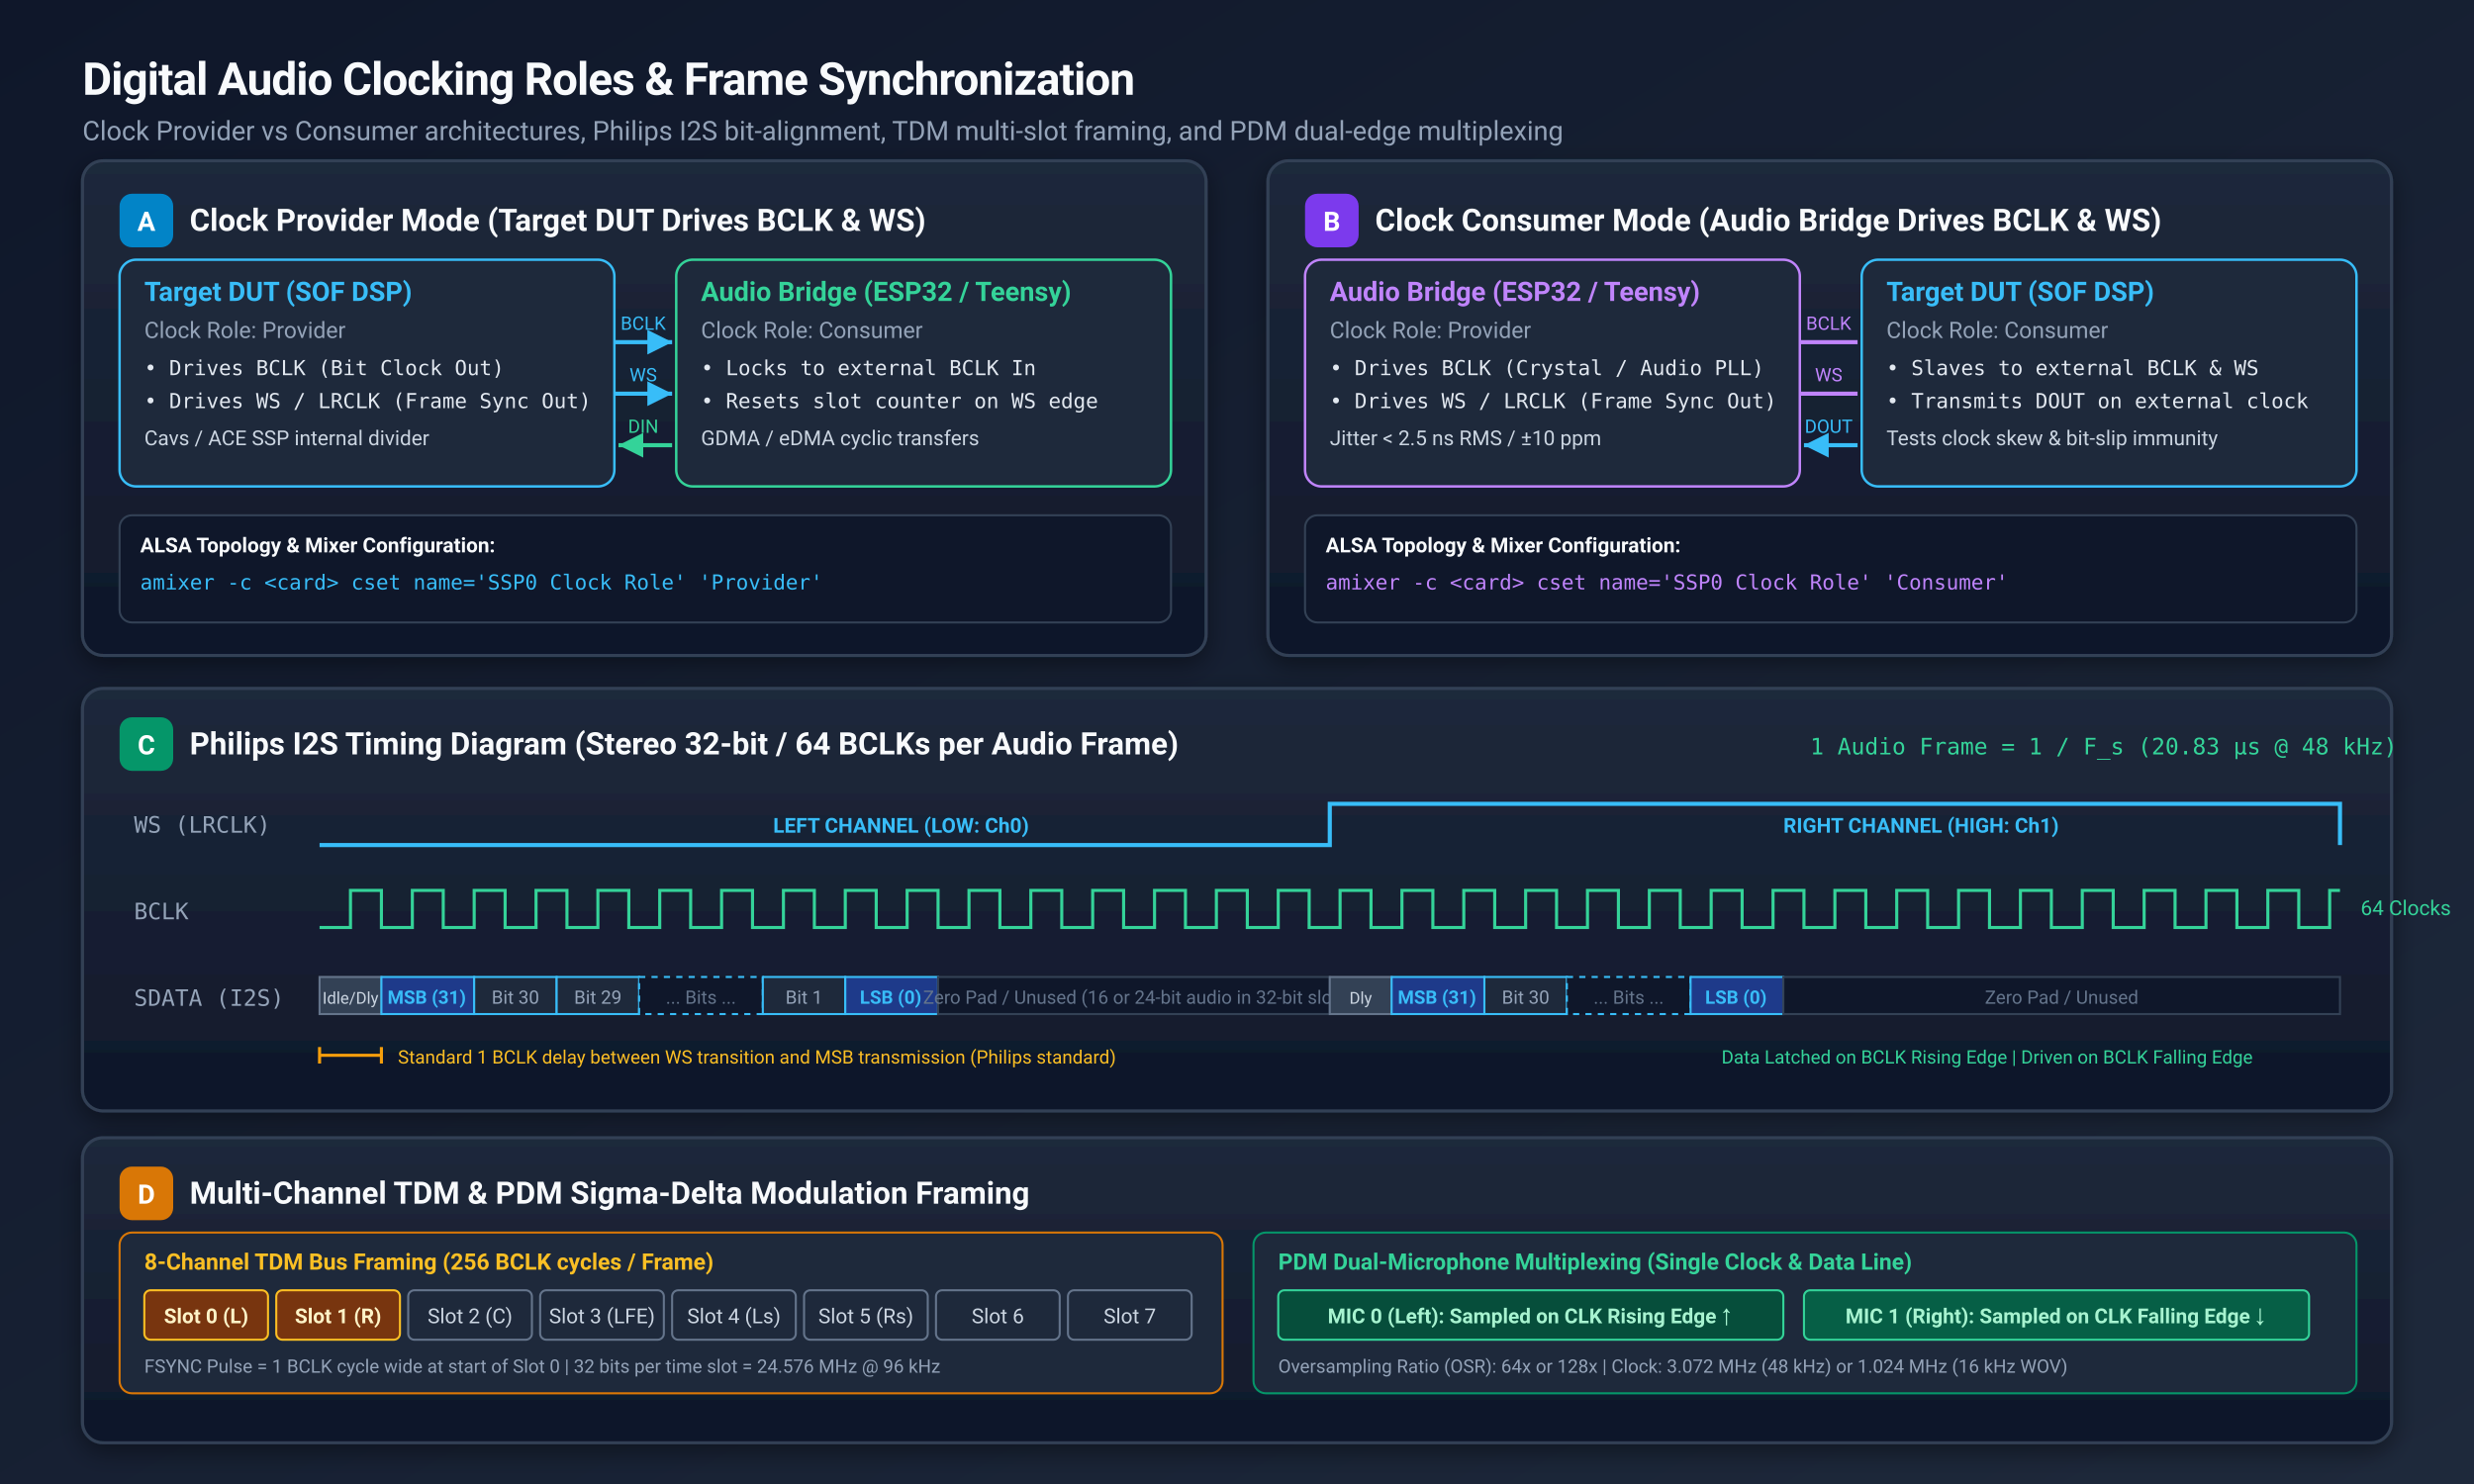
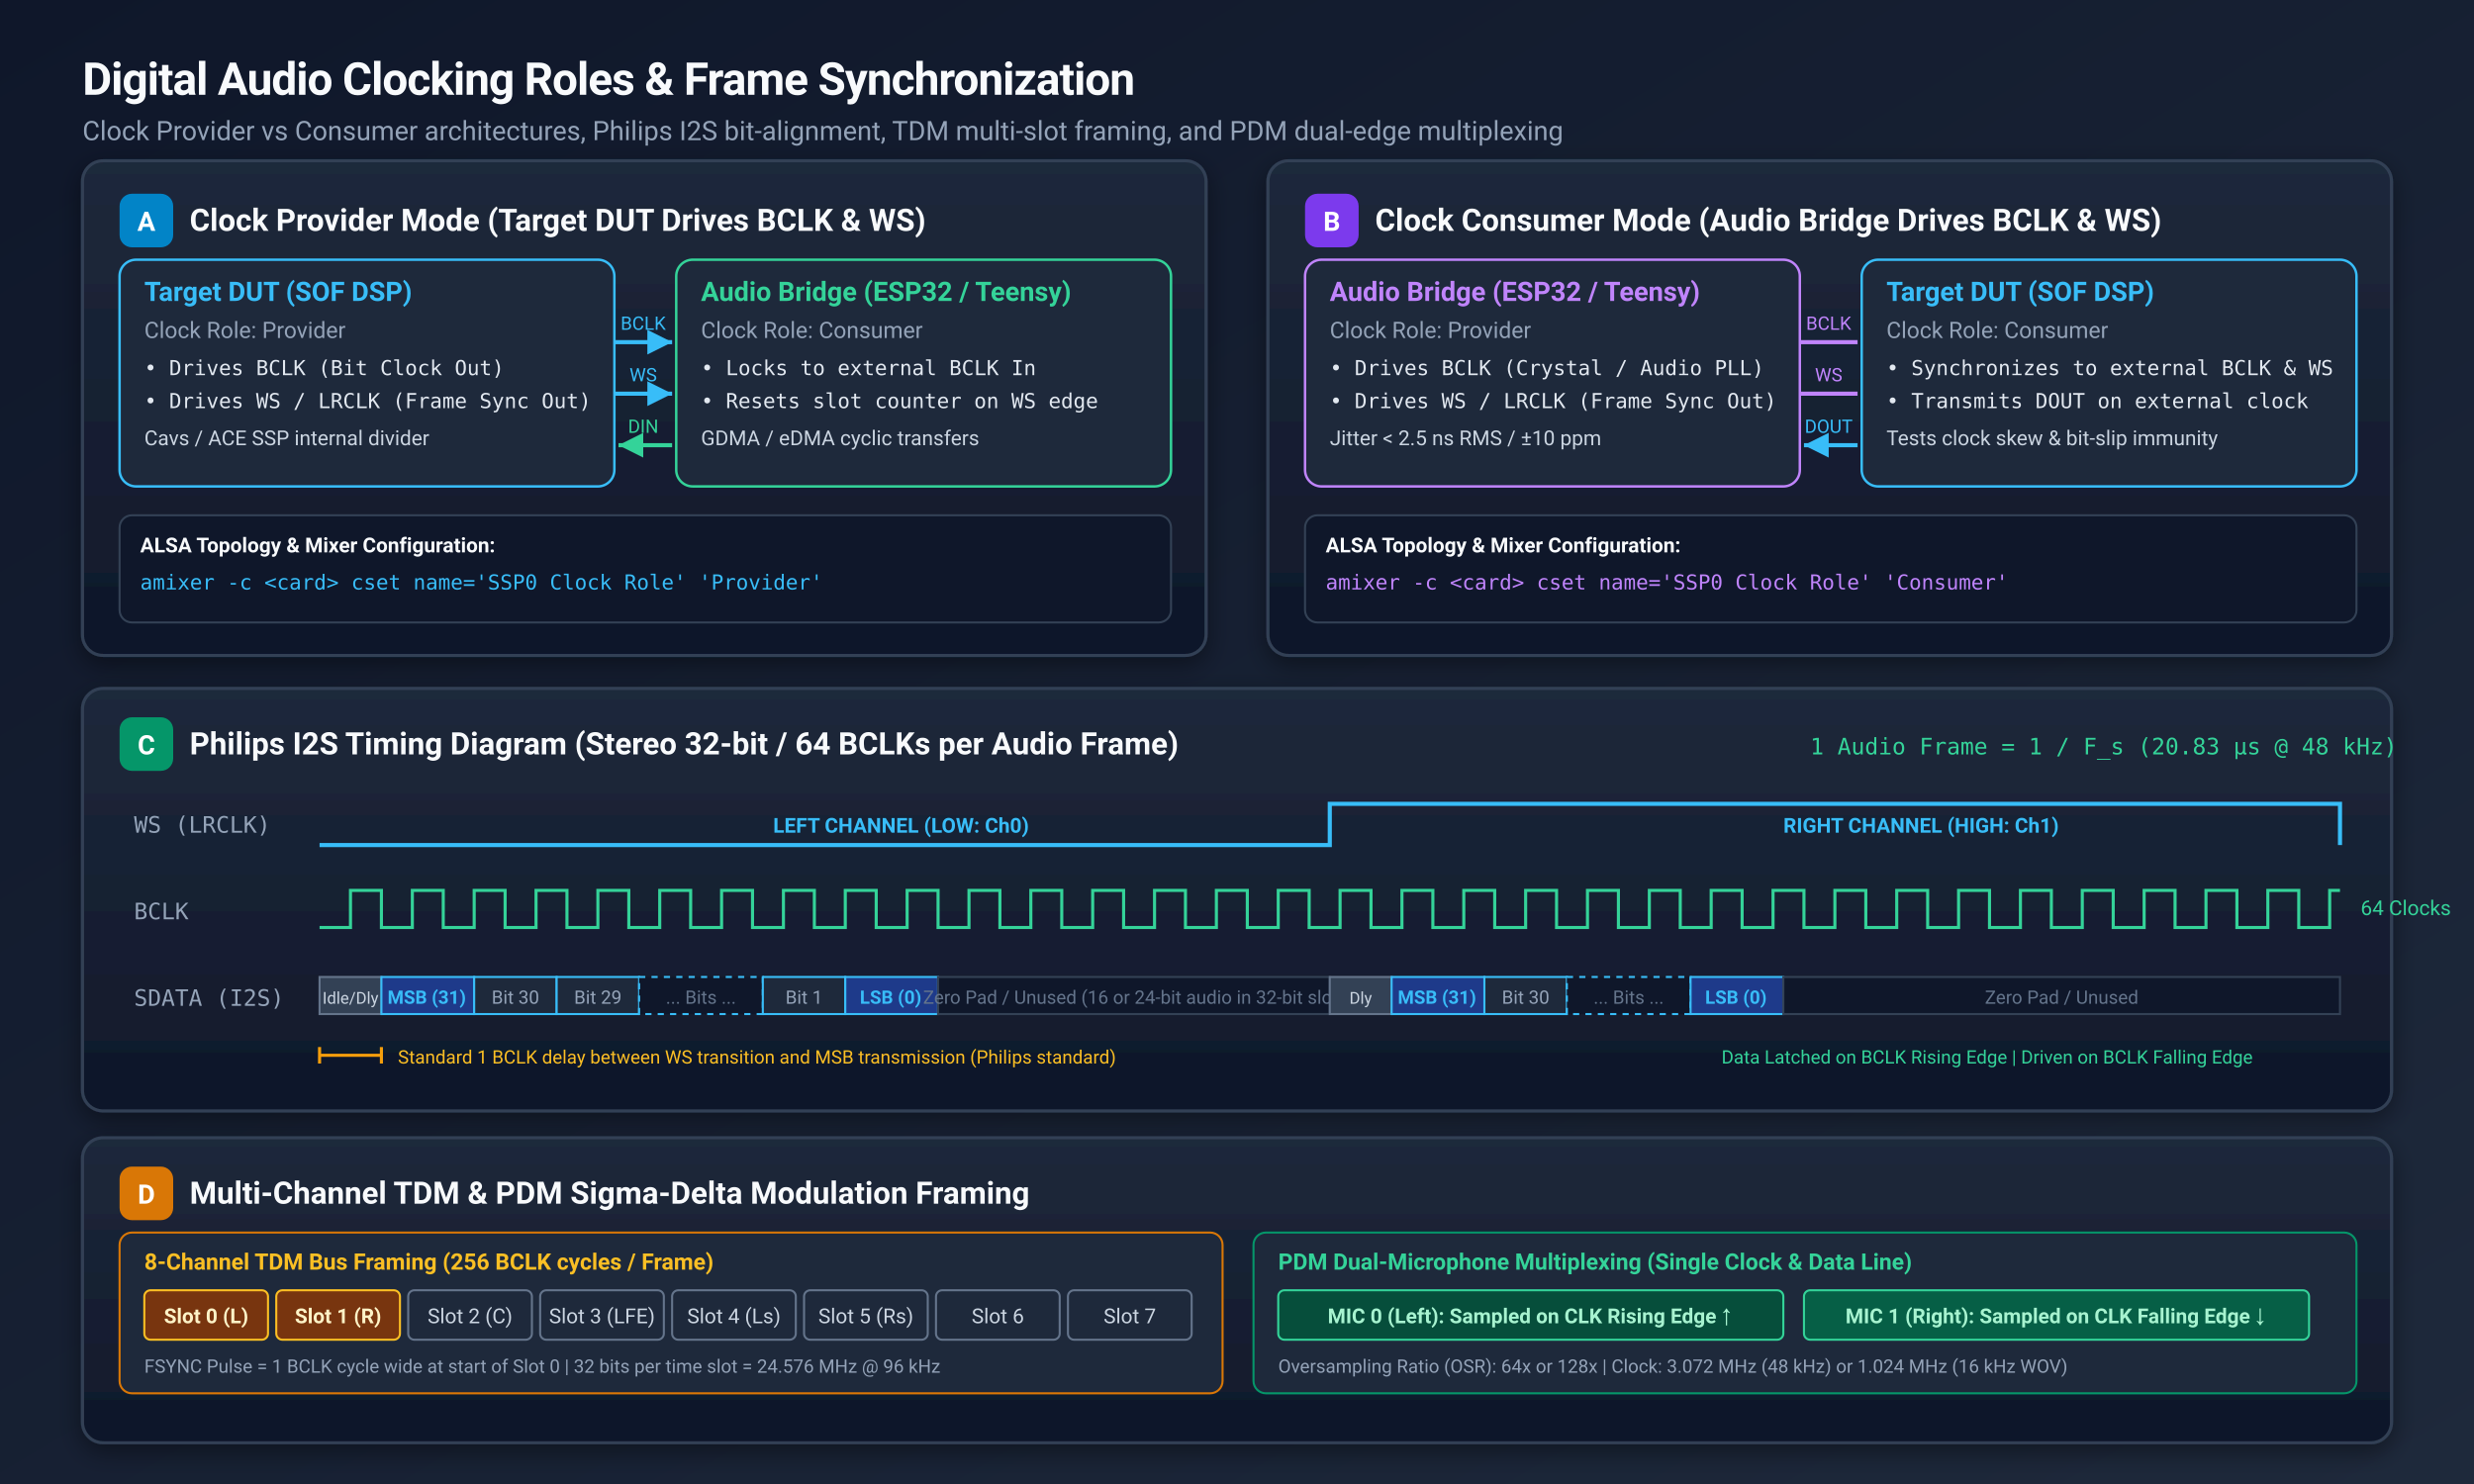
<svg xmlns="http://www.w3.org/2000/svg" viewBox="0 0 1200 720" width="100%" height="100%" style="background:#0f172a; font-family:system-ui, -apple-system, 'Segoe UI', Roboto, Helvetica, Arial, sans-serif;">
  <defs>
    <linearGradient id="bgGrad" x1="0%" y1="0%" x2="100%" y2="100%">
      <stop offset="0%" stop-color="#0f172a" />
      <stop offset="100%" stop-color="#1e293b" />
    </linearGradient>
    <linearGradient id="cardGrad" x1="0%" y1="0%" x2="0%" y2="100%">
      <stop offset="0%" stop-color="#1e293b" />
      <stop offset="100%" stop-color="#0f172a" />
    </linearGradient>
    <linearGradient id="blueGrad" x1="0%" y1="0%" x2="100%" y2="100%">
      <stop offset="0%" stop-color="#0284c7" />
      <stop offset="100%" stop-color="#0369a1" />
    </linearGradient>
    <linearGradient id="purpleGrad" x1="0%" y1="0%" x2="100%" y2="100%">
      <stop offset="0%" stop-color="#7c3aed" />
      <stop offset="100%" stop-color="#6d28d9" />
    </linearGradient>
    <linearGradient id="emeraldGrad" x1="0%" y1="0%" x2="100%" y2="100%">
      <stop offset="0%" stop-color="#059669" />
      <stop offset="100%" stop-color="#047857" />
    </linearGradient>
    <linearGradient id="amberGrad" x1="0%" y1="0%" x2="100%" y2="100%">
      <stop offset="0%" stop-color="#d97706" />
      <stop offset="100%" stop-color="#b45309" />
    </linearGradient>
    <filter id="dropShadow" x="-10%" y="-10%" width="120%" height="120%">
      <feDropShadow dx="0" dy="4" stdDeviation="6" flood-color="#000000" flood-opacity="0.4" />
    </filter>
    <marker id="arrowCyan" markerWidth="8" markerHeight="8" refX="6" refY="4" orient="auto">
      <path d="M 0 1 L 6 4 L 0 7 z" fill="#38bdf8" />
    </marker>
    <marker id="arrowEmerald" markerWidth="8" markerHeight="8" refX="6" refY="4" orient="auto">
      <path d="M 0 1 L 6 4 L 0 7 z" fill="#34d399" />
    </marker>
    <marker id="arrowAmber" markerWidth="8" markerHeight="8" refX="6" refY="4" orient="auto">
      <path d="M 0 1 L 6 4 L 0 7 z" fill="#fbbf24" />
    </marker>
  </defs>
  <rect width="1200" height="720" fill="url(#bgGrad)" />
  <g transform="translate(40, 24)">
    <text x="0" y="22" fill="#f8fafc" font-size="22" font-weight="700" letter-spacing="-0.02em">Digital Audio Clocking Roles &amp; Frame Synchronization</text>
    <text x="0" y="44" fill="#94a3b8" font-size="13">Clock Provider vs Consumer architectures, Philips I2S bit-alignment, TDM multi-slot framing, and PDM dual-edge multiplexing</text>
  </g>
  <g transform="translate(40, 78)">
    <rect width="545" height="240" rx="10" fill="url(#cardGrad)" stroke="#334155" stroke-width="1.5" filter="url(#dropShadow)" />
    <g transform="translate(18, 16)">
      <rect width="26" height="26" rx="6" fill="#0284c7" />
      <text x="13" y="18" fill="#ffffff" font-size="13" font-weight="bold" text-anchor="middle">A</text>
      <text x="34" y="18" fill="#f8fafc" font-size="15" font-weight="600">Clock Provider Mode (Target DUT Drives BCLK &amp; WS)</text>
    </g>
    <g transform="translate(18, 48)">
      <g transform="translate(0, 0)">
        <rect width="240" height="110" rx="8" fill="#1e293b" stroke="#38bdf8" stroke-width="1.2" />
        <text x="12" y="20" fill="#38bdf8" font-size="13" font-weight="bold">Target DUT (SOF DSP)</text>
        <text x="12" y="38" fill="#94a3b8" font-size="11">Clock Role: Provider</text>
        <text x="12" y="56" fill="#e2e8f0" font-size="10" font-family="monospace">• Drives BCLK (Bit Clock Out)</text>
        <text x="12" y="72" fill="#e2e8f0" font-size="10" font-family="monospace">• Drives WS / LRCLK (Frame Sync Out)</text>
        <text x="12" y="90" fill="#cbd5e1" font-size="10">Cavs / ACE SSP internal divider</text>
      </g>
      <g transform="translate(270, 0)">
        <rect width="240" height="110" rx="8" fill="#1e293b" stroke="#34d399" stroke-width="1.2" />
        <text x="12" y="20" fill="#34d399" font-size="13" font-weight="bold">Audio Bridge (ESP32 / Teensy)</text>
        <text x="12" y="38" fill="#94a3b8" font-size="11">Clock Role: Consumer</text>
        <text x="12" y="56" fill="#e2e8f0" font-size="10" font-family="monospace">• Locks to external BCLK In</text>
        <text x="12" y="72" fill="#e2e8f0" font-size="10" font-family="monospace">• Resets slot counter on WS edge</text>
        <text x="12" y="90" fill="#cbd5e1" font-size="10">GDMA / eDMA cyclic transfers</text>
      </g>
      <path d="M 240 40 L 268 40" stroke="#38bdf8" stroke-width="2" marker-end="url(#arrowCyan)" fill="none" />
      <text x="254" y="34" fill="#38bdf8" font-size="9" text-anchor="middle">BCLK</text>
      <path d="M 240 65 L 268 65" stroke="#38bdf8" stroke-width="2" marker-end="url(#arrowCyan)" fill="none" />
      <text x="254" y="59" fill="#38bdf8" font-size="9" text-anchor="middle">WS</text>
      <path d="M 268 90 L 242 90" stroke="#34d399" stroke-width="2" marker-end="url(#arrowEmerald)" fill="none" />
      <text x="254" y="84" fill="#34d399" font-size="9" text-anchor="middle">DIN</text>
    </g>
    <g transform="translate(18, 172)">
      <rect width="510" height="52" rx="6" fill="#0f172a" stroke="#334155" stroke-width="1" />
      <text x="10" y="18" fill="#f8fafc" font-size="10" font-weight="bold">ALSA Topology &amp; Mixer Configuration:</text>
      <text x="10" y="36" fill="#38bdf8" font-size="10" font-family="monospace">amixer -c &lt;card&gt; cset name='SSP0 Clock Role' 'Provider'</text>
    </g>
  </g>
  <g transform="translate(615, 78)">
    <rect width="545" height="240" rx="10" fill="url(#cardGrad)" stroke="#334155" stroke-width="1.5" filter="url(#dropShadow)" />
    <g transform="translate(18, 16)">
      <rect width="26" height="26" rx="6" fill="#7c3aed" />
      <text x="13" y="18" fill="#ffffff" font-size="13" font-weight="bold" text-anchor="middle">B</text>
      <text x="34" y="18" fill="#f8fafc" font-size="15" font-weight="600">Clock Consumer Mode (Audio Bridge Drives BCLK &amp; WS)</text>
    </g>
    <g transform="translate(18, 48)">
      <g transform="translate(0, 0)">
        <rect width="240" height="110" rx="8" fill="#1e293b" stroke="#c084fc" stroke-width="1.2" />
        <text x="12" y="20" fill="#c084fc" font-size="13" font-weight="bold">Audio Bridge (ESP32 / Teensy)</text>
        <text x="12" y="38" fill="#94a3b8" font-size="11">Clock Role: Provider</text>
        <text x="12" y="56" fill="#e2e8f0" font-size="10" font-family="monospace">• Drives BCLK (Crystal / Audio PLL)</text>
        <text x="12" y="72" fill="#e2e8f0" font-size="10" font-family="monospace">• Drives WS / LRCLK (Frame Sync Out)</text>
        <text x="12" y="90" fill="#cbd5e1" font-size="10">Jitter &lt; 2.5 ns RMS / ±10 ppm</text>
      </g>
      <g transform="translate(270, 0)">
        <rect width="240" height="110" rx="8" fill="#1e293b" stroke="#38bdf8" stroke-width="1.2" />
        <text x="12" y="20" fill="#38bdf8" font-size="13" font-weight="bold">Target DUT (SOF DSP)</text>
        <text x="12" y="38" fill="#94a3b8" font-size="11">Clock Role: Consumer</text>
-         <text x="12" y="56" fill="#e2e8f0" font-size="10" font-family="monospace">• Slaves to external BCLK &amp; WS</text>
+         <text x="12" y="56" fill="#e2e8f0" font-size="10" font-family="monospace">• Synchronizes to external BCLK &amp; WS</text>
        <text x="12" y="72" fill="#e2e8f0" font-size="10" font-family="monospace">• Transmits DOUT on external clock</text>
        <text x="12" y="90" fill="#cbd5e1" font-size="10">Tests clock skew &amp; bit-slip immunity</text>
      </g>
      <path d="M 240 40 L 268 40" stroke="#c084fc" stroke-width="2" marker-end="url(#arrowPurple)" fill="none" />
      <text x="254" y="34" fill="#c084fc" font-size="9" text-anchor="middle">BCLK</text>
      <path d="M 240 65 L 268 65" stroke="#c084fc" stroke-width="2" marker-end="url(#arrowPurple)" fill="none" />
      <text x="254" y="59" fill="#c084fc" font-size="9" text-anchor="middle">WS</text>
      <path d="M 268 90 L 242 90" stroke="#38bdf8" stroke-width="2" marker-end="url(#arrowCyan)" fill="none" />
      <text x="254" y="84" fill="#38bdf8" font-size="9" text-anchor="middle">DOUT</text>
    </g>
    <g transform="translate(18, 172)">
      <rect width="510" height="52" rx="6" fill="#0f172a" stroke="#334155" stroke-width="1" />
      <text x="10" y="18" fill="#f8fafc" font-size="10" font-weight="bold">ALSA Topology &amp; Mixer Configuration:</text>
      <text x="10" y="36" fill="#c084fc" font-size="10" font-family="monospace">amixer -c &lt;card&gt; cset name='SSP0 Clock Role' 'Consumer'</text>
    </g>
  </g>
  <g transform="translate(40, 334)">
    <rect width="1120" height="205" rx="10" fill="url(#cardGrad)" stroke="#334155" stroke-width="1.5" filter="url(#dropShadow)" />
    <g transform="translate(18, 14)">
      <rect width="26" height="26" rx="6" fill="#059669" />
      <text x="13" y="18" fill="#ffffff" font-size="13" font-weight="bold" text-anchor="middle">C</text>
      <text x="34" y="18" fill="#f8fafc" font-size="15" font-weight="600">Philips I2S Timing Diagram (Stereo 32-bit / 64 BCLKs per Audio Frame)</text>
      <text x="820" y="18" fill="#34d399" font-size="11" font-family="monospace">1 Audio Frame = 1 / F_s (20.83 µs @ 48 kHz)</text>
    </g>
    <g transform="translate(25, 46)">
      <text x="0" y="24" fill="#94a3b8" font-size="11" font-family="monospace">WS (LRCLK)</text>
      <path d="M 90 30 L 580 30 L 580 10 L 1070 10 L 1070 30" stroke="#38bdf8" stroke-width="2" fill="none" />
      <text x="310" y="24" fill="#38bdf8" font-size="10" font-weight="bold">LEFT CHANNEL (LOW: Ch0)</text>
      <text x="800" y="24" fill="#38bdf8" font-size="10" font-weight="bold">RIGHT CHANNEL (HIGH: Ch1)</text>
      <g transform="translate(0, 42)">
        <text x="0" y="24" fill="#94a3b8" font-size="11" font-family="monospace">BCLK</text>
        <path d="           M 90 28 L 105 28 L 105 10 L 120 10 L 120 28           L 135 28 L 135 10 L 150 10 L 150 28           L 165 28 L 165 10 L 180 10 L 180 28           L 195 28 L 195 10 L 210 10 L 210 28           L 225 28 L 225 10 L 240 10 L 240 28           L 255 28 L 255 10 L 270 10 L 270 28           L 285 28 L 285 10 L 300 10 L 300 28           L 315 28 L 315 10 L 330 10 L 330 28           L 345 28 L 345 10 L 360 10 L 360 28           L 375 28 L 375 10 L 390 10 L 390 28           L 405 28 L 405 10 L 420 10 L 420 28           L 435 28 L 435 10 L 450 10 L 450 28           L 465 28 L 465 10 L 480 10 L 480 28           L 495 28 L 495 10 L 510 10 L 510 28           L 525 28 L 525 10 L 540 10 L 540 28           L 555 28 L 555 10 L 570 10 L 570 28           L 585 28 L 585 10 L 600 10 L 600 28           L 615 28 L 615 10 L 630 10 L 630 28           L 645 28 L 645 10 L 660 10 L 660 28           L 675 28 L 675 10 L 690 10 L 690 28           L 705 28 L 705 10 L 720 10 L 720 28           L 735 28 L 735 10 L 750 10 L 750 28           L 765 28 L 765 10 L 780 10 L 780 28           L 795 28 L 795 10 L 810 10 L 810 28           L 825 28 L 825 10 L 840 10 L 840 28           L 855 28 L 855 10 L 870 10 L 870 28           L 885 28 L 885 10 L 900 10 L 900 28           L 915 28 L 915 10 L 930 10 L 930 28           L 945 28 L 945 10 L 960 10 L 960 28           L 975 28 L 975 10 L 990 10 L 990 28           L 1005 28 L 1005 10 L 1020 10 L 1020 28           L 1035 28 L 1035 10 L 1050 10 L 1050 28           L 1065 28 L 1065 10 L 1070 10         " stroke="#34d399" stroke-width="1.5" fill="none" />
        <text x="1080" y="22" fill="#34d399" font-size="10">64 Clocks</text>
      </g>
      <g transform="translate(0, 84)">
        <text x="0" y="24" fill="#94a3b8" font-size="11" font-family="monospace">SDATA (I2S)</text>
        <rect x="90" y="10" width="30" height="18" fill="#334155" stroke="#64748b" stroke-width="1" />
        <text x="105" y="23" fill="#cbd5e1" font-size="8" text-anchor="middle">Idle/Dly</text>
        <rect x="120" y="10" width="45" height="18" fill="#1e3a8a" stroke="#38bdf8" stroke-width="1" />
        <text x="142" y="23" fill="#38bdf8" font-size="9" font-weight="bold" text-anchor="middle">MSB (31)</text>
        <rect x="165" y="10" width="40" height="18" fill="#1e293b" stroke="#38bdf8" stroke-width="1" />
        <text x="185" y="23" fill="#94a3b8" font-size="9" text-anchor="middle">Bit 30</text>
        <rect x="205" y="10" width="40" height="18" fill="#1e293b" stroke="#38bdf8" stroke-width="1" />
        <text x="225" y="23" fill="#94a3b8" font-size="9" text-anchor="middle">Bit 29</text>
        <rect x="245" y="10" width="60" height="18" fill="#0f172a" stroke="#38bdf8" stroke-dasharray="3,3" stroke-width="1" />
        <text x="275" y="23" fill="#64748b" font-size="9" text-anchor="middle">... Bits ...</text>
        <rect x="305" y="10" width="40" height="18" fill="#1e293b" stroke="#38bdf8" stroke-width="1" />
        <text x="325" y="23" fill="#94a3b8" font-size="9" text-anchor="middle">Bit 1</text>
        <rect x="345" y="10" width="45" height="18" fill="#1e3a8a" stroke="#38bdf8" stroke-width="1" />
        <text x="367" y="23" fill="#38bdf8" font-size="9" font-weight="bold" text-anchor="middle">LSB (0)</text>
        <rect x="390" y="10" width="190" height="18" fill="#0f172a" stroke="#334155" stroke-width="1" />
        <text x="485" y="23" fill="#64748b" font-size="9" text-anchor="middle">Zero Pad / Unused (16 or 24-bit audio in 32-bit slot)</text>
        <rect x="580" y="10" width="30" height="18" fill="#334155" stroke="#64748b" stroke-width="1" />
        <text x="595" y="23" fill="#cbd5e1" font-size="8" text-anchor="middle">Dly</text>
        <rect x="610" y="10" width="45" height="18" fill="#1e3a8a" stroke="#38bdf8" stroke-width="1" />
        <text x="632" y="23" fill="#38bdf8" font-size="9" font-weight="bold" text-anchor="middle">MSB (31)</text>
        <rect x="655" y="10" width="40" height="18" fill="#1e293b" stroke="#38bdf8" stroke-width="1" />
        <text x="675" y="23" fill="#94a3b8" font-size="9" text-anchor="middle">Bit 30</text>
        <rect x="695" y="10" width="60" height="18" fill="#0f172a" stroke="#38bdf8" stroke-dasharray="3,3" stroke-width="1" />
        <text x="725" y="23" fill="#64748b" font-size="9" text-anchor="middle">... Bits ...</text>
        <rect x="755" y="10" width="45" height="18" fill="#1e3a8a" stroke="#38bdf8" stroke-width="1" />
        <text x="777" y="23" fill="#38bdf8" font-size="9" font-weight="bold" text-anchor="middle">LSB (0)</text>
        <rect x="800" y="10" width="270" height="18" fill="#0f172a" stroke="#334155" stroke-width="1" />
        <text x="935" y="23" fill="#64748b" font-size="9" text-anchor="middle">Zero Pad / Unused</text>
      </g>
      <g transform="translate(90, 132)">
        <line x1="0" y1="0" x2="30" y2="0" stroke="#f59e0b" stroke-width="1.5" />
        <line x1="0" y1="-4" x2="0" y2="4" stroke="#f59e0b" stroke-width="1.5" />
        <line x1="30" y1="-4" x2="30" y2="4" stroke="#f59e0b" stroke-width="1.5" />
        <text x="38" y="4" fill="#fbbf24" font-size="9">Standard 1 BCLK delay between WS transition and MSB transmission (Philips standard)</text>
        <text x="680" y="4" fill="#34d399" font-size="9">Data Latched on BCLK Rising Edge | Driven on BCLK Falling Edge</text>
      </g>
    </g>
  </g>
  <g transform="translate(40, 552)">
    <rect width="1120" height="148" rx="10" fill="url(#cardGrad)" stroke="#334155" stroke-width="1.5" filter="url(#dropShadow)" />
    <g transform="translate(18, 14)">
      <rect width="26" height="26" rx="6" fill="#d97706" />
      <text x="13" y="18" fill="#ffffff" font-size="13" font-weight="bold" text-anchor="middle">D</text>
      <text x="34" y="18" fill="#f8fafc" font-size="15" font-weight="600">Multi-Channel TDM &amp; PDM Sigma-Delta Modulation Framing</text>
    </g>
    <g transform="translate(18, 46)">
      <g transform="translate(0, 0)">
        <rect width="535" height="78" rx="6" fill="#1e293b" stroke="#d97706" stroke-width="1" />
        <text x="12" y="18" fill="#fbbf24" font-size="11" font-weight="bold">8-Channel TDM Bus Framing (256 BCLK cycles / Frame)</text>
        <g transform="translate(12, 28)">
          <rect x="0" y="0" width="60" height="24" rx="3" fill="#78350f" stroke="#fbbf24" stroke-width="1" />
          <text x="30" y="16" fill="#fef3c7" font-size="10" font-weight="bold" text-anchor="middle">Slot 0 (L)</text>
          <rect x="64" y="0" width="60" height="24" rx="3" fill="#78350f" stroke="#fbbf24" stroke-width="1" />
          <text x="94" y="16" fill="#fef3c7" font-size="10" font-weight="bold" text-anchor="middle">Slot 1 (R)</text>
          <rect x="128" y="0" width="60" height="24" rx="3" fill="#1e293b" stroke="#64748b" stroke-width="1" />
          <text x="158" y="16" fill="#cbd5e1" font-size="10" text-anchor="middle">Slot 2 (C)</text>
          <rect x="192" y="0" width="60" height="24" rx="3" fill="#1e293b" stroke="#64748b" stroke-width="1" />
          <text x="222" y="16" fill="#cbd5e1" font-size="10" text-anchor="middle">Slot 3 (LFE)</text>
          <rect x="256" y="0" width="60" height="24" rx="3" fill="#1e293b" stroke="#64748b" stroke-width="1" />
          <text x="286" y="16" fill="#cbd5e1" font-size="10" text-anchor="middle">Slot 4 (Ls)</text>
          <rect x="320" y="0" width="60" height="24" rx="3" fill="#1e293b" stroke="#64748b" stroke-width="1" />
          <text x="350" y="16" fill="#cbd5e1" font-size="10" text-anchor="middle">Slot 5 (Rs)</text>
          <rect x="384" y="0" width="60" height="24" rx="3" fill="#1e293b" stroke="#64748b" stroke-width="1" />
          <text x="414" y="16" fill="#cbd5e1" font-size="10" text-anchor="middle">Slot 6</text>
          <rect x="448" y="0" width="60" height="24" rx="3" fill="#1e293b" stroke="#64748b" stroke-width="1" />
          <text x="478" y="16" fill="#cbd5e1" font-size="10" text-anchor="middle">Slot 7</text>
        </g>
        <text x="12" y="68" fill="#94a3b8" font-size="9">FSYNC Pulse = 1 BCLK cycle wide at start of Slot 0 | 32 bits per time slot = 24.576 MHz @ 96 kHz</text>
      </g>
      <g transform="translate(550, 0)">
        <rect width="535" height="78" rx="6" fill="#1e293b" stroke="#059669" stroke-width="1" />
        <text x="12" y="18" fill="#34d399" font-size="11" font-weight="bold">PDM Dual-Microphone Multiplexing (Single Clock &amp; Data Line)</text>
        <g transform="translate(12, 28)">
          <rect x="0" y="0" width="245" height="24" rx="3" fill="#064e3b" stroke="#34d399" stroke-width="1" />
          <text x="122" y="16" fill="#a7f3d0" font-size="10" font-weight="bold" text-anchor="middle">MIC 0 (Left): Sampled on CLK Rising Edge ↑</text>
          <rect x="255" y="0" width="245" height="24" rx="3" fill="#065f46" stroke="#34d399" stroke-width="1" />
          <text x="377" y="16" fill="#a7f3d0" font-size="10" font-weight="bold" text-anchor="middle">MIC 1 (Right): Sampled on CLK Falling Edge ↓</text>
        </g>
        <text x="12" y="68" fill="#94a3b8" font-size="9">Oversampling Ratio (OSR): 64x or 128x | Clock: 3.072 MHz (48 kHz) or 1.024 MHz (16 kHz WOV)</text>
      </g>
    </g>
  </g>
</svg>
